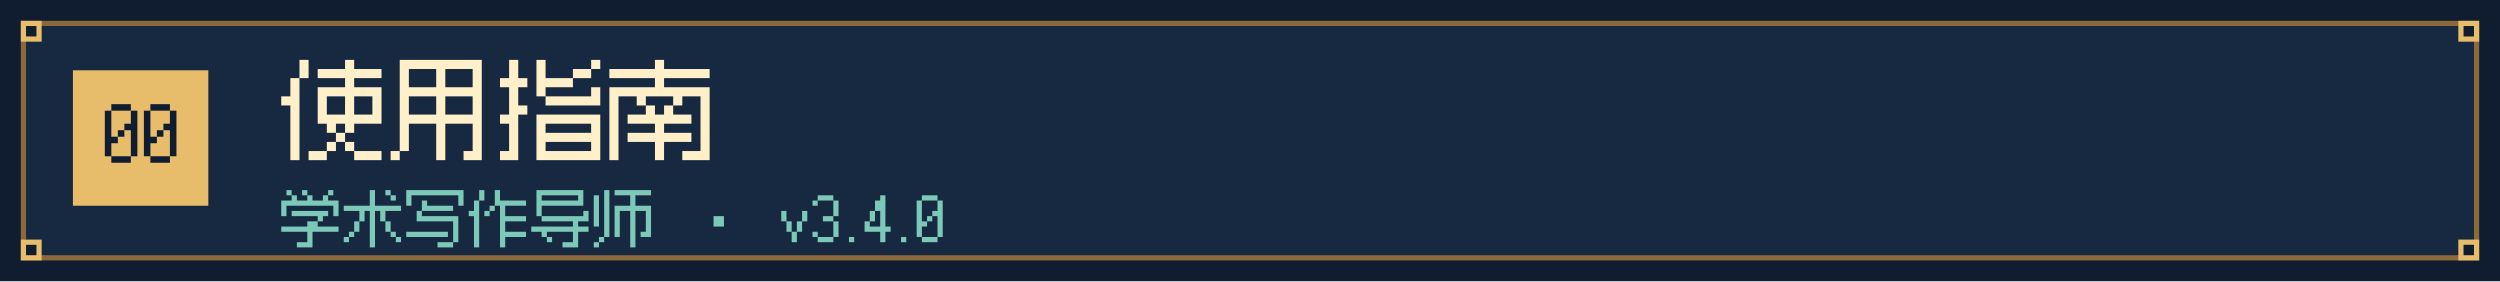
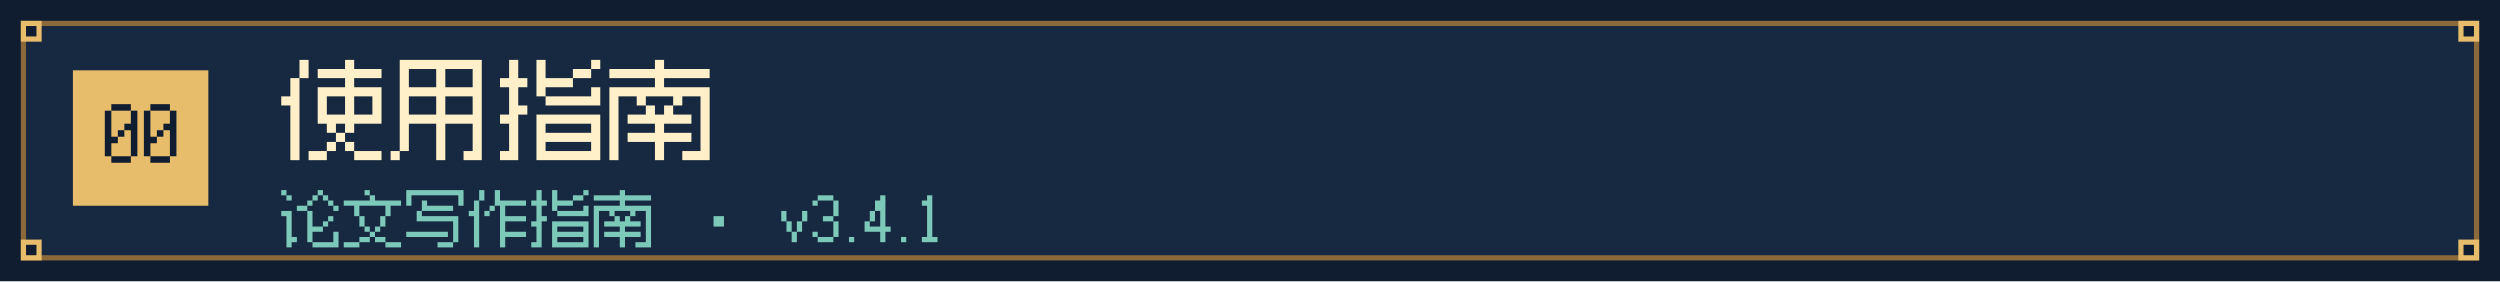
- <svg xmlns="http://www.w3.org/2000/svg" xml:lang="zh-CN" width="960" height="108" viewBox="0 0 960 108" role="img" aria-label="00 · 使用指南 · 学术写作导师 · v3.4.0">
+ <svg xmlns="http://www.w3.org/2000/svg" xml:lang="zh-CN" width="960" height="108" viewBox="0 0 960 108" role="img" aria-label="00 · 使用指南 · 论文写作指南 · v3.4.1">
  <rect x="0" y="0" width="960" height="108" fill="#101d30" />
  <rect x="8" y="8" width="944" height="92" fill="#8b693a" />
  <rect x="10" y="10" width="940" height="88" fill="#172940" />
  <rect x="8" y="8" width="8" height="8" fill="#e7bc6a" />
  <rect x="10" y="10" width="4" height="4" fill="#101d30" />
  <rect x="944" y="8" width="8" height="8" fill="#e7bc6a" />
  <rect x="946" y="10" width="4" height="4" fill="#101d30" />
  <rect x="8" y="92" width="8" height="8" fill="#e7bc6a" />
  <rect x="10" y="94" width="4" height="4" fill="#101d30" />
  <rect x="944" y="92" width="8" height="8" fill="#e7bc6a" />
  <rect x="946" y="94" width="4" height="4" fill="#101d30" />
  <rect x="28" y="27" width="52" height="52" fill="#e7bc6a" />
  <path fill="#101d30" transform="translate(40.25 62.5) scale(0.025 -0.025)" d="M100 900H400V800H100ZM0 800H100V400H200V300H100V100H0ZM400 800H500V100H400V500H300V600H400ZM200 500H300V400H200ZM100 100H400V0H100ZM700 900H1000V800H700ZM600 800H700V400H800V300H700V100H600ZM1000 800H1100V100H1000V500H900V600H1000ZM800 500H900V400H800ZM700 100H1000V0H700Z" />
  <path fill="#fff0c9" transform="translate(108 58) scale(0.035 -0.035)" d="M200 1000H300V800H200ZM700 1000H800V900H1100V800H800V700H1100V300H800V200H700V300H600V200H500V300H400V700H700V800H400V900H700ZM100 800H200V-100H100V500H0V600H100ZM500 600V400H700V600ZM800 600V400H1000V600ZM600 200H700V100H600ZM500 100H600V0H500ZM700 100H800V0H700ZM300 0H500V-100H300ZM800 0H1100V-100H800ZM1300 1000H2200V-100H2000V0H2100V300H1800V-100H1700V300H1400V0H1300ZM1400 900V700H1700V900ZM1800 900V700H2100V900ZM1400 600V400H1700V600ZM1800 600V400H2100V600ZM1200 0H1300V-100H1200ZM2500 1000H2600V800H2700V700H2600V500H2700V400H2600V-100H2400V0H2500V300H2400V400H2500V700H2400V800H2500ZM2800 1000H2900V800H3200V700H2900V600H2800ZM3400 1000H3500V900H3400ZM3200 900H3400V800H3200ZM3400 700H3500V500H2900V600H3400ZM2800 400H3500V-100H2800ZM2900 300V200H3400V300ZM2900 100V0H3400V100ZM4100 1000H4200V900H4700V800H4200V700H4700V-100H4400V0H4600V600H4400V500H4300V600H4000V500H3900V600H3700V-100H3600V700H4100V800H3600V900H4100ZM4000 500H4100V400H4200V500H4300V400H4500V300H4200V200H4500V100H4200V-100H4100V100H3800V200H4100V300H3800V400H4000Z" />
-   <path fill="#7cc9ba" transform="translate(108 93) scale(0.02 -0.02)" d="M100 1000H200V900H100ZM400 1000H500V900H400ZM900 1000H1000V900H900ZM200 900H300V800H500V900H600V800H800V900H900V800H1100V500H1000V700H100V500H0V800H200ZM200 600H900V500H800V400H700V500H200ZM500 400H700V300H1100V200H600V-100H300V0H500V200H0V300H500ZM1700 1000H1800V700H2300V600H2000V400H1900V600H1800V-100H1700V600H1600V400H1500V600H1200V700H1700ZM2000 1000H2100V900H2000ZM2100 900H2200V800H2100ZM1400 400H1500V200H1400ZM2000 400H2100V200H2000ZM1300 200H1400V100H1300ZM2100 200H2200V100H2100ZM1200 100H1300V0H1200ZM2200 100H2300V0H2200ZM2400 1000H3500V700H3400V900H2500V700H2400ZM2700 800H2800V700H3300V600H2700ZM2600 600H2700V500H3400V0H3300V400H2600ZM2400 200H3200V100H2400ZM3000 0H3300V-100H3000ZM3800 1000H3900V800H3800ZM4100 1000H4200V800H4700V700H4300V500H4700V400H4300V200H4700V100H4300V-100H4200V700H4100ZM3700 800H3800V-100H3700V500H3600V600H3700ZM4000 700H4100V600H4000ZM3900 600H4000V500H3900ZM4900 1000H5800V700H5000V500H4900ZM5000 900V800H5700V900ZM5800 600H5900V400H5700V300H5900V200H5700V-100H5400V0H5600V200H5100V100H5000V200H4800V300H5600V400H5000V500H5800ZM5100 100H5200V0H5100ZM6200 1000H6300V100H6200ZM6400 1000H7100V900H6800V700H7100V100H6900V200H7000V600H6800V-100H6700V600H6500V100H6400V700H6700V900H6400ZM6000 900H6100V300H6000ZM6100 100H6200V0H6100ZM6000 0H6100V-100H6000ZM8300 500H8500V300H8300ZM9600 600H9700V400H9600ZM10000 600H10100V400H10000ZM9700 400H9800V200H9700ZM9900 400H10000V200H9900ZM9800 200H9900V0H9800ZM10300 900H10600V800H10300ZM10200 800H10300V700H10200ZM10600 800H10700V500H10600ZM10400 500H10600V400H10400ZM10600 400H10700V100H10600ZM10200 200H10300V100H10200ZM10300 100H10600V0H10300ZM10900 100H11000V0H10900ZM11500 900H11600V300H11700V200H11600V0H11500V200H11200V400H11300V300H11500V600H11400V800H11500ZM11300 600H11400V400H11300ZM11900 100H12000V0H11900ZM12300 900H12600V800H12300ZM12200 800H12300V400H12400V300H12300V100H12200ZM12600 800H12700V100H12600V500H12500V600H12600ZM12400 500H12500V400H12400ZM12300 100H12600V0H12300Z" />
+   <path fill="#7cc9ba" transform="translate(108 93) scale(0.02 -0.02)" d="M0 1000H100V900H0ZM700 1000H800V900H700ZM100 900H200V800H100ZM600 900H700V800H600ZM800 900H900V800H800ZM500 800H600V700H500ZM900 800H1000V700H900ZM300 700H500V600H300ZM1000 700H1100V600H1000ZM0 600H200V100H300V0H200V-100H100V500H0ZM500 600H600V300H800V200H600V0H500ZM900 500H1000V400H900ZM800 400H900V300H800ZM1000 200H1100V-100H600V0H1000ZM1600 1000H1700V900H1600ZM1700 900H1800V800H2300V700H2100V500H2000V700H1500V500H1400V700H1200V800H1700ZM1500 500H1600V300H1500ZM1900 500H2000V300H1900ZM1600 300H1700V200H1600ZM1800 300H1900V200H1800ZM1700 200H1800V100H1700ZM1500 100H1700V0H1500ZM1800 100H2000V0H1800ZM1200 0H1500V-100H1200ZM2000 0H2300V-100H2000ZM2400 1000H3500V700H3400V900H2500V700H2400ZM2700 800H2800V700H3300V600H2700ZM2600 600H2700V500H3400V0H3300V400H2600ZM2400 200H3200V100H2400ZM3000 0H3300V-100H3000ZM3800 1000H3900V800H3800ZM4100 1000H4200V800H4700V700H4300V500H4700V400H4300V200H4700V100H4300V-100H4200V700H4100ZM3700 800H3800V-100H3700V500H3600V600H3700ZM4000 700H4100V600H4000ZM3900 600H4000V500H3900ZM4900 1000H5000V800H5100V700H5000V500H5100V400H5000V-100H4800V0H4900V300H4800V400H4900V700H4800V800H4900ZM5200 1000H5300V800H5600V700H5300V600H5200ZM5800 1000H5900V900H5800ZM5600 900H5800V800H5600ZM5800 700H5900V500H5300V600H5800ZM5200 400H5900V-100H5200ZM5300 300V200H5800V300ZM5300 100V0H5800V100ZM6500 1000H6600V900H7100V800H6600V700H7100V-100H6800V0H7000V600H6800V500H6700V600H6400V500H6300V600H6100V-100H6000V700H6500V800H6000V900H6500ZM6400 500H6500V400H6600V500H6700V400H6900V300H6600V200H6900V100H6600V-100H6500V100H6200V200H6500V300H6200V400H6400ZM8300 500H8500V300H8300ZM9600 600H9700V400H9600ZM10000 600H10100V400H10000ZM9700 400H9800V200H9700ZM9900 400H10000V200H9900ZM9800 200H9900V0H9800ZM10300 900H10600V800H10300ZM10200 800H10300V700H10200ZM10600 800H10700V500H10600ZM10400 500H10600V400H10400ZM10600 400H10700V100H10600ZM10200 200H10300V100H10200ZM10300 100H10600V0H10300ZM10900 100H11000V0H10900ZM11500 900H11600V300H11700V200H11600V0H11500V200H11200V400H11300V300H11500V600H11400V800H11500ZM11300 600H11400V400H11300ZM11900 100H12000V0H11900ZM12400 900H12500V100H12600V0H12300V100H12400V700H12300V800H12400Z" />
</svg>
